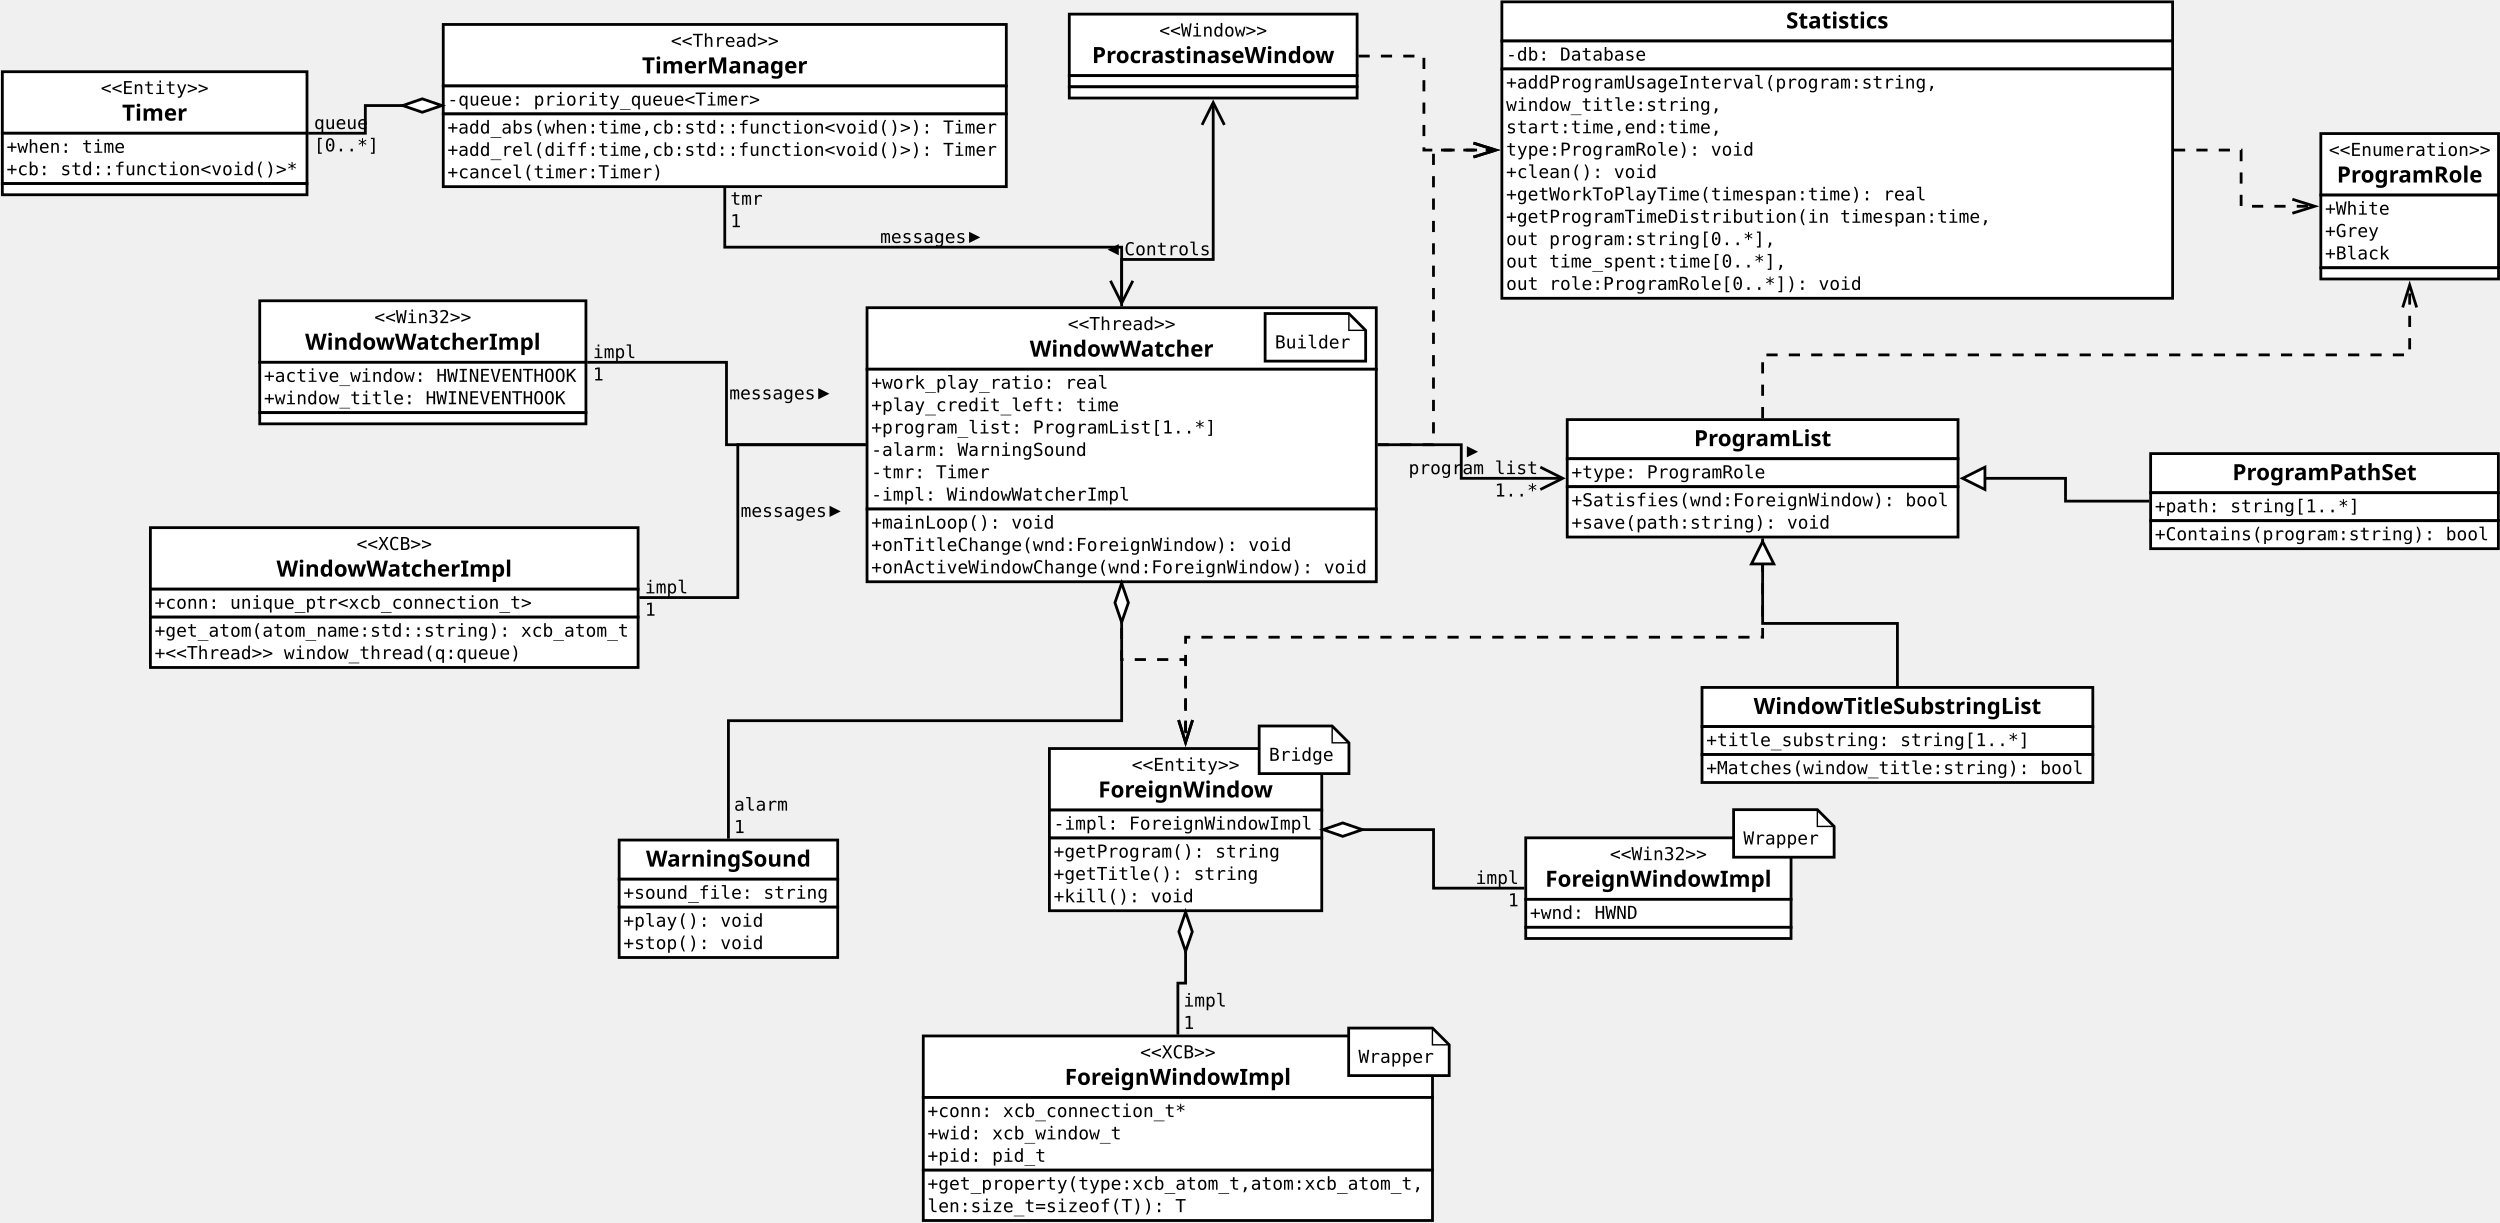
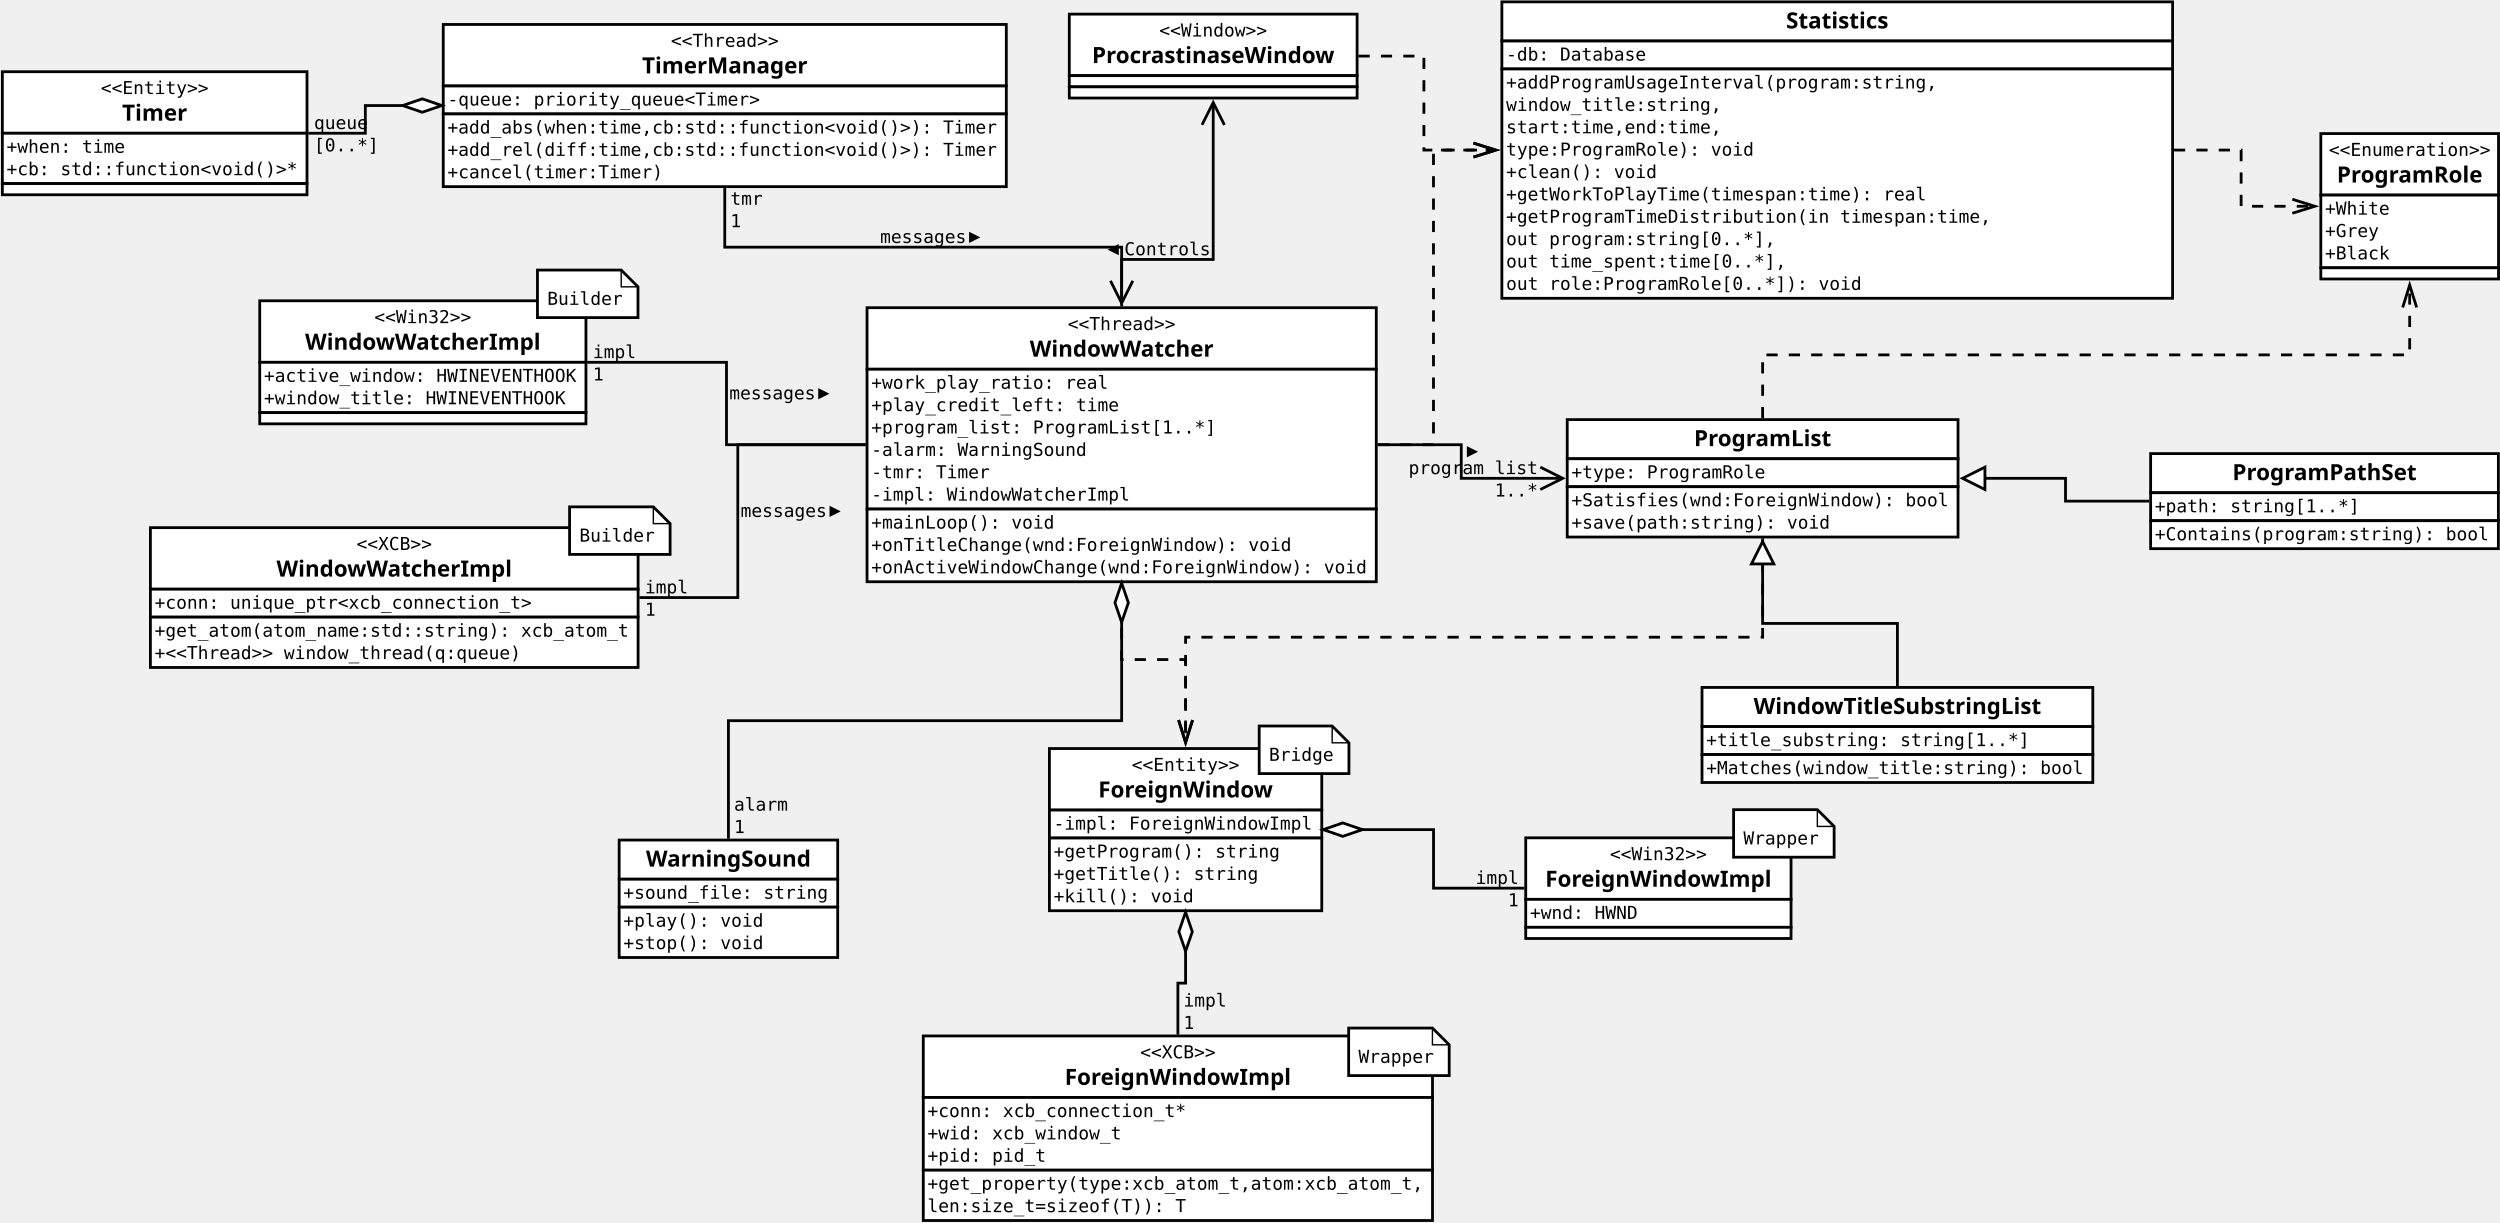
<svg xmlns="http://www.w3.org/2000/svg" width="90cm" height="44cm" viewBox="-557 -154 1788 874">
  <g>
    <rect style="fill: #ffffff" x="193.53" y="381.288" width="194.8" height="44" />
    <rect style="fill: none; fill-opacity:0; stroke-width: 2; stroke: #000000" x="193.53" y="381.288" width="194.8" height="44" />
    <text font-size="12.8" style="fill: #000000;text-anchor:middle;font-family:monospace;font-style:normal;font-weight:normal" x="290.93" y="397.288">&lt;&lt;Entity&gt;&gt;</text>
    <text font-size="16" style="fill: #000000;text-anchor:middle;font-family:sans-serif;font-style:normal;font-weight:700" x="290.93" y="416.288">ForeignWindow</text>
    <rect style="fill: #ffffff" x="193.53" y="425.288" width="194.8" height="20" />
    <rect style="fill: none; fill-opacity:0; stroke-width: 2; stroke: #000000" x="193.53" y="425.288" width="194.8" height="20" />
    <text font-size="12.8" style="fill: #000000;text-anchor:start;font-family:monospace;font-style:normal;font-weight:normal" x="196.53" y="439.288">-impl: ForeignWindowImpl</text>
    <rect style="fill: #ffffff" x="193.53" y="445.288" width="194.8" height="52" />
    <rect style="fill: none; fill-opacity:0; stroke-width: 2; stroke: #000000" x="193.53" y="445.288" width="194.8" height="52" />
    <text font-size="12.8" style="fill: #000000;text-anchor:start;font-family:monospace;font-style:normal;font-weight:normal" x="196.53" y="459.288">+getProgram(): string</text>
    <text font-size="12.8" style="fill: #000000;text-anchor:start;font-family:monospace;font-style:normal;font-weight:normal" x="196.53" y="475.288">+getTitle(): string</text>
    <text font-size="12.8" style="fill: #000000;text-anchor:start;font-family:monospace;font-style:normal;font-weight:normal" x="196.53" y="491.288">+kill(): void</text>
  </g>
  <g>
    <rect style="fill: #ffffff" x="63.107" y="66" width="364.2" height="44" />
    <rect style="fill: none; fill-opacity:0; stroke-width: 2; stroke: #000000" x="63.107" y="66" width="364.2" height="44" />
    <text font-size="12.8" style="fill: #000000;text-anchor:middle;font-family:monospace;font-style:normal;font-weight:normal" x="245.207" y="82">&lt;&lt;Thread&gt;&gt;</text>
    <text font-size="16" style="fill: #000000;text-anchor:middle;font-family:sans-serif;font-style:normal;font-weight:700" x="245.207" y="101">WindowWatcher</text>
    <rect style="fill: #ffffff" x="63.107" y="110" width="364.2" height="100" />
    <rect style="fill: none; fill-opacity:0; stroke-width: 2; stroke: #000000" x="63.107" y="110" width="364.2" height="100" />
    <text font-size="12.8" style="fill: #000000;text-anchor:start;font-family:monospace;font-style:normal;font-weight:normal" x="66.107" y="124">+work_play_ratio: real</text>
    <text font-size="12.8" style="fill: #000000;text-anchor:start;font-family:monospace;font-style:normal;font-weight:normal" x="66.107" y="140">+play_credit_left: time</text>
    <text font-size="12.8" style="fill: #000000;text-anchor:start;font-family:monospace;font-style:normal;font-weight:normal" x="66.107" y="156">+program_list: ProgramList[1..*]</text>
    <text font-size="12.8" style="fill: #000000;text-anchor:start;font-family:monospace;font-style:normal;font-weight:normal" x="66.107" y="172">-alarm: WarningSound</text>
    <text font-size="12.8" style="fill: #000000;text-anchor:start;font-family:monospace;font-style:normal;font-weight:normal" x="66.107" y="188">-tmr: Timer</text>
    <text font-size="12.8" style="fill: #000000;text-anchor:start;font-family:monospace;font-style:normal;font-weight:normal" x="66.107" y="204">-impl: WindowWatcherImpl</text>
    <rect style="fill: #ffffff" x="63.107" y="210" width="364.2" height="52" />
    <rect style="fill: none; fill-opacity:0; stroke-width: 2; stroke: #000000" x="63.107" y="210" width="364.2" height="52" />
    <text font-size="12.8" style="fill: #000000;text-anchor:start;font-family:monospace;font-style:normal;font-weight:normal" x="66.107" y="224">+mainLoop(): void</text>
    <text font-size="12.8" style="fill: #000000;text-anchor:start;font-family:monospace;font-style:normal;font-weight:normal" x="66.107" y="240">+onTitleChange(wnd:ForeignWindow): void</text>
    <text font-size="12.8" style="fill: #000000;text-anchor:start;font-family:monospace;font-style:normal;font-weight:normal" x="66.107" y="256">+onActiveWindowChange(wnd:ForeignWindow): void</text>
  </g>
  <g>
    <polyline style="fill: none; fill-opacity:0; stroke-width: 2; stroke-dasharray: 8; stroke: #000000" points="245.207,263.006 245.207,317.643 290.93,317.643 290.93,373.576 " />
    <polyline style="fill: none; fill-opacity:0; stroke-width: 2; stroke: #000000" points="285.93,360.928 290.93,376.928 295.93,360.928 " />
  </g>
  <g>
    <rect style="fill: #ffffff" x="563.88" y="146.029" width="279.5" height="28" />
    <rect style="fill: none; fill-opacity:0; stroke-width: 2; stroke: #000000" x="563.88" y="146.029" width="279.5" height="28" />
    <text font-size="16" style="fill: #000000;text-anchor:middle;font-family:sans-serif;font-style:normal;font-weight:700" x="703.63" y="165.029">ProgramList</text>
    <rect style="fill: #ffffff" x="563.88" y="174.029" width="279.5" height="20" />
    <rect style="fill: none; fill-opacity:0; stroke-width: 2; stroke: #000000" x="563.88" y="174.029" width="279.5" height="20" />
    <text font-size="12.8" style="fill: #000000;text-anchor:start;font-family:monospace;font-style:normal;font-weight:normal" x="566.88" y="188.029">+type: ProgramRole</text>
    <rect style="fill: #ffffff" x="563.88" y="194.029" width="279.5" height="36" />
    <rect style="fill: none; fill-opacity:0; stroke-width: 2; stroke: #000000" x="563.88" y="194.029" width="279.5" height="36" />
    <text font-size="12.8" style="fill: #000000;text-anchor:start;font-family:monospace;font-style:normal;font-weight:normal" x="566.88" y="208.029">+Satisfies(wnd:ForeignWindow): bool</text>
    <text font-size="12.8" style="fill: #000000;text-anchor:start;font-family:monospace;font-style:normal;font-weight:normal" x="566.88" y="224.029">+save(path:string): void</text>
  </g>
  <g>
    <polyline style="fill: none; fill-opacity:0; stroke-width: 2; stroke-dasharray: 8; stroke: #000000" points="703.63,231.035 703.63,301.658 290.93,301.658 290.93,373.576 " />
    <polyline style="fill: none; fill-opacity:0; stroke-width: 2; stroke: #000000" points="285.93,360.928 290.93,376.928 295.93,360.928 " />
  </g>
  <g>
    <rect style="fill: #ffffff" x="1102.85" y="-58.541" width="127.1" height="44" />
    <rect style="fill: none; fill-opacity:0; stroke-width: 2; stroke: #000000" x="1102.85" y="-58.541" width="127.1" height="44" />
    <text font-size="12.8" style="fill: #000000;text-anchor:middle;font-family:monospace;font-style:normal;font-weight:normal" x="1166.4" y="-42.541">&lt;&lt;Enumeration&gt;&gt;</text>
    <text font-size="16" style="fill: #000000;text-anchor:middle;font-family:sans-serif;font-style:normal;font-weight:700" x="1166.4" y="-23.541">ProgramRole</text>
    <rect style="fill: #ffffff" x="1102.85" y="-14.541" width="127.1" height="52" />
    <rect style="fill: none; fill-opacity:0; stroke-width: 2; stroke: #000000" x="1102.85" y="-14.541" width="127.1" height="52" />
    <text font-size="12.8" style="fill: #000000;text-anchor:start;font-family:monospace;font-style:normal;font-weight:normal" x="1105.85" y="-0.541">+White</text>
    <text font-size="12.8" style="fill: #000000;text-anchor:start;font-family:monospace;font-style:normal;font-weight:normal" x="1105.85" y="15.459">+Grey</text>
    <text font-size="12.8" style="fill: #000000;text-anchor:start;font-family:monospace;font-style:normal;font-weight:normal" x="1105.85" y="31.459">+Black</text>
    <rect style="fill: #ffffff" x="1102.85" y="37.459" width="127.1" height="8" />
    <rect style="fill: none; fill-opacity:0; stroke-width: 2; stroke: #000000" x="1102.85" y="37.459" width="127.1" height="8" />
  </g>
  <g>
    <polyline style="fill: none; fill-opacity:0; stroke-width: 2; stroke-dasharray: 8; stroke: #000000" points="703.63,145.024 703.63,99.745 1166.4,99.745 1166.4,53.17 " />
    <polyline style="fill: none; fill-opacity:0; stroke-width: 2; stroke: #000000" points="1171.4,65.818 1166.4,49.818 1161.4,65.818 " />
  </g>
  <g>
    <rect style="fill: #ffffff" x="517.144" y="-152.738" width="479.7" height="28" />
    <rect style="fill: none; fill-opacity:0; stroke-width: 2; stroke: #000000" x="517.144" y="-152.738" width="479.7" height="28" />
    <text font-size="16" style="fill: #000000;text-anchor:middle;font-family:sans-serif;font-style:normal;font-weight:700" x="756.994" y="-133.738">Statistics</text>
    <rect style="fill: #ffffff" x="517.144" y="-124.738" width="479.7" height="20" />
    <rect style="fill: none; fill-opacity:0; stroke-width: 2; stroke: #000000" x="517.144" y="-124.738" width="479.7" height="20" />
    <text font-size="12.8" style="fill: #000000;text-anchor:start;font-family:monospace;font-style:normal;font-weight:normal" x="520.144" y="-110.738">-db: Database</text>
    <rect style="fill: #ffffff" x="517.144" y="-104.738" width="479.7" height="164" />
    <rect style="fill: none; fill-opacity:0; stroke-width: 2; stroke: #000000" x="517.144" y="-104.738" width="479.7" height="164" />
    <text font-size="12.8" style="fill: #000000;text-anchor:start;font-family:monospace;font-style:normal;font-weight:normal" x="520.144" y="-90.738">+addProgramUsageInterval(program:string,</text>
    <text font-size="12.8" style="fill: #000000;text-anchor:start;font-family:monospace;font-style:normal;font-weight:normal" x="520.144" y="-74.738">                         window_title:string,</text>
    <text font-size="12.8" style="fill: #000000;text-anchor:start;font-family:monospace;font-style:normal;font-weight:normal" x="520.144" y="-58.738">                         start:time,end:time,</text>
    <text font-size="12.8" style="fill: #000000;text-anchor:start;font-family:monospace;font-style:normal;font-weight:normal" x="520.144" y="-42.738">                         type:ProgramRole): void</text>
    <text font-size="12.8" style="fill: #000000;text-anchor:start;font-family:monospace;font-style:normal;font-weight:normal" x="520.144" y="-26.738">+clean(): void</text>
    <text font-size="12.8" style="fill: #000000;text-anchor:start;font-family:monospace;font-style:normal;font-weight:normal" x="520.144" y="-10.738">+getWorkToPlayTime(timespan:time): real</text>
    <text font-size="12.8" style="fill: #000000;text-anchor:start;font-family:monospace;font-style:normal;font-weight:normal" x="520.144" y="5.262">+getProgramTimeDistribution(in timespan:time,</text>
    <text font-size="12.8" style="fill: #000000;text-anchor:start;font-family:monospace;font-style:normal;font-weight:normal" x="520.144" y="21.262">                            out program:string[0..*],</text>
    <text font-size="12.8" style="fill: #000000;text-anchor:start;font-family:monospace;font-style:normal;font-weight:normal" x="520.144" y="37.262">                            out time_spent:time[0..*],</text>
    <text font-size="12.8" style="fill: #000000;text-anchor:start;font-family:monospace;font-style:normal;font-weight:normal" x="520.144" y="53.262">                            out role:ProgramRole[0..*]): void</text>
  </g>
  <g>
    <polyline style="fill: none; fill-opacity:0; stroke-width: 2; stroke-dasharray: 8; stroke: #000000" points="428.313,164 468.225,164 468.225,-46.738 509.431,-46.738 " />
    <polyline style="fill: none; fill-opacity:0; stroke-width: 2; stroke: #000000" points="496.784,-41.738 512.784,-46.738 496.784,-51.738 " />
  </g>
  <g>
    <rect style="fill: #ffffff" x="981.132" y="170.346" width="248.7" height="28" />
    <rect style="fill: none; fill-opacity:0; stroke-width: 2; stroke: #000000" x="981.132" y="170.346" width="248.7" height="28" />
    <text font-size="16" style="fill: #000000;text-anchor:middle;font-family:sans-serif;font-style:normal;font-weight:700" x="1105.48" y="189.346">ProgramPathSet</text>
    <rect style="fill: #ffffff" x="981.132" y="198.346" width="248.7" height="20" />
    <rect style="fill: none; fill-opacity:0; stroke-width: 2; stroke: #000000" x="981.132" y="198.346" width="248.7" height="20" />
    <text font-size="12.8" style="fill: #000000;text-anchor:start;font-family:monospace;font-style:normal;font-weight:normal" x="984.132" y="212.346">+path: string[1..*]</text>
    <rect style="fill: #ffffff" x="981.132" y="218.346" width="248.7" height="20" />
    <rect style="fill: none; fill-opacity:0; stroke-width: 2; stroke: #000000" x="981.132" y="218.346" width="248.7" height="20" />
    <text font-size="12.8" style="fill: #000000;text-anchor:start;font-family:monospace;font-style:normal;font-weight:normal" x="984.132" y="232.346">+Contains(program:string): bool</text>
  </g>
  <g>
    <rect style="fill: #ffffff" x="660.282" y="337.582" width="279.5" height="28" />
    <rect style="fill: none; fill-opacity:0; stroke-width: 2; stroke: #000000" x="660.282" y="337.582" width="279.5" height="28" />
    <text font-size="16" style="fill: #000000;text-anchor:middle;font-family:sans-serif;font-style:normal;font-weight:700" x="800.032" y="356.582">WindowTitleSubstringList</text>
    <rect style="fill: #ffffff" x="660.282" y="365.582" width="279.5" height="20" />
    <rect style="fill: none; fill-opacity:0; stroke-width: 2; stroke: #000000" x="660.282" y="365.582" width="279.5" height="20" />
    <text font-size="12.8" style="fill: #000000;text-anchor:start;font-family:monospace;font-style:normal;font-weight:normal" x="663.282" y="379.582">+title_substring: string[1..*]</text>
    <rect style="fill: #ffffff" x="660.282" y="385.582" width="279.5" height="20" />
    <rect style="fill: none; fill-opacity:0; stroke-width: 2; stroke: #000000" x="660.282" y="385.582" width="279.5" height="20" />
    <text font-size="12.8" style="fill: #000000;text-anchor:start;font-family:monospace;font-style:normal;font-weight:normal" x="663.282" y="399.582">+Matches(window_title:string): bool</text>
  </g>
  <g>
    <polyline style="fill: none; fill-opacity:0; stroke-width: 2; stroke: #000000" points="862.625,188.029 920.256,188.029 920.256,204.346 980.124,204.346 " />
    <polygon style="fill: #ffffff" points="862.625,180.029 846.625,188.029 862.625,196.029 " />
    <polygon style="fill: none; fill-opacity:0; stroke-width: 2; stroke: #000000" points="862.625,180.029 846.625,188.029 862.625,196.029 " />
  </g>
  <g>
    <polyline style="fill: none; fill-opacity:0; stroke-width: 2; stroke: #000000" points="703.63,249.271 703.63,291.804 800.032,291.804 800.032,336.573 " />
    <polygon style="fill: #ffffff" points="711.63,249.271 703.63,233.271 695.63,249.271 " />
    <polygon style="fill: none; fill-opacity:0; stroke-width: 2; stroke: #000000" points="711.63,249.271 703.63,233.271 695.63,249.271 " />
  </g>
  <g>
    <polyline style="fill: none; fill-opacity:0; stroke-width: 2; stroke: #000000" points="428.313,164 488.092,164 488.092,188.029 558.399,188.029 " />
    <polyline style="fill: none; fill-opacity:0; stroke-width: 2; stroke: #000000" points="544.635,196.029 560.635,188.029 544.635,180.029 " />
    <text font-size="12.8" style="fill: #000000;text-anchor:start;font-family:monospace;font-style:normal;font-weight:normal" x="490.092" y="173.015" />
    <polygon style="fill: #000000" points="492.092,173.015 492.092,165.015 500.092,169.015 " />
    <text font-size="12.8" style="fill: #000000;text-anchor:start;font-family:monospace;font-style:normal;font-weight:normal" x="432.313" y="161" />
    <text font-size="12.8" style="fill: #000000;text-anchor:end;font-family:monospace;font-style:normal;font-weight:normal" x="542.871" y="185.029"> program_list</text>
    <text font-size="12.8" style="fill: #000000;text-anchor:end;font-family:monospace;font-style:normal;font-weight:normal" x="542.871" y="201.029">1..*</text>
  </g>
  <g>
    <rect style="fill: #ffffff" x="207.756" y="-143.96" width="205.85" height="44" />
    <rect style="fill: none; fill-opacity:0; stroke-width: 2; stroke: #000000" x="207.756" y="-143.96" width="205.85" height="44" />
    <text font-size="12.8" style="fill: #000000;text-anchor:middle;font-family:monospace;font-style:normal;font-weight:normal" x="310.681" y="-127.96">&lt;&lt;Window&gt;&gt;</text>
    <text font-size="16" style="fill: #000000;text-anchor:middle;font-family:sans-serif;font-style:normal;font-weight:700" x="310.681" y="-108.96">ProcrastinaseWindow</text>
    <rect style="fill: #ffffff" x="207.756" y="-99.96" width="205.85" height="8" />
    <rect style="fill: none; fill-opacity:0; stroke-width: 2; stroke: #000000" x="207.756" y="-99.96" width="205.85" height="8" />
    <rect style="fill: #ffffff" x="207.756" y="-91.96" width="205.85" height="8" />
    <rect style="fill: none; fill-opacity:0; stroke-width: 2; stroke: #000000" x="207.756" y="-91.96" width="205.85" height="8" />
  </g>
  <g>
    <polyline style="fill: none; fill-opacity:0; stroke-width: 2; stroke-dasharray: 8; stroke: #000000" points="414.612,-113.96 461.374,-113.96 461.374,-46.738 509.431,-46.738 " />
    <polyline style="fill: none; fill-opacity:0; stroke-width: 2; stroke: #000000" points="496.784,-41.738 512.784,-46.738 496.784,-51.738 " />
  </g>
  <g>
    <polyline style="fill: none; fill-opacity:0; stroke-width: 2; stroke: #000000" points="310.681,-78.503 310.681,31.499 245.208,31.499 245.208,60.524 " />
    <polyline style="fill: none; fill-opacity:0; stroke-width: 2; stroke: #000000" points="318.681,-64.739 310.681,-80.739 302.681,-64.739 " />
    <polyline style="fill: none; fill-opacity:0; stroke-width: 2; stroke: #000000" points="237.208,46.76 245.208,62.76 253.208,46.76 " />
    <text font-size="12.8" style="fill: #000000;text-anchor:middle;font-family:monospace;font-style:normal;font-weight:normal" x="277.945" y="28.499">Controls</text>
    <polygon style="fill: #000000" points="243.145,28.499 243.145,20.499 235.145,24.499 " />
    <text font-size="12.8" style="fill: #000000;text-anchor:start;font-family:monospace;font-style:normal;font-weight:normal" x="321.681" y="-70.975" />
    <text font-size="12.8" style="fill: #000000;text-anchor:start;font-family:monospace;font-style:normal;font-weight:normal" x="256.208" y="60.996" />
  </g>
  <g>
    <polyline style="fill: none; fill-opacity:0; stroke-width: 2; stroke-dasharray: 8; stroke: #000000" points="997.851,-46.738 1045.85,-46.738 1045.85,-6.541 1095.14,-6.541 " />
    <polyline style="fill: none; fill-opacity:0; stroke-width: 2; stroke: #000000" points="1082.49,-1.541 1098.49,-6.541 1082.49,-11.541 " />
  </g>
  <g>
    <rect style="fill: #ffffff" x="-114.177" y="446.734" width="156.3" height="28" />
    <rect style="fill: none; fill-opacity:0; stroke-width: 2; stroke: #000000" x="-114.177" y="446.734" width="156.3" height="28" />
    <text font-size="16" style="fill: #000000;text-anchor:middle;font-family:sans-serif;font-style:normal;font-weight:700" x="-36.027" y="465.734">WarningSound</text>
    <rect style="fill: #ffffff" x="-114.177" y="474.734" width="156.3" height="20" />
    <rect style="fill: none; fill-opacity:0; stroke-width: 2; stroke: #000000" x="-114.177" y="474.734" width="156.3" height="20" />
    <text font-size="12.8" style="fill: #000000;text-anchor:start;font-family:monospace;font-style:normal;font-weight:normal" x="-111.177" y="488.734">+sound_file: string</text>
    <rect style="fill: #ffffff" x="-114.177" y="494.734" width="156.3" height="36" />
    <rect style="fill: none; fill-opacity:0; stroke-width: 2; stroke: #000000" x="-114.177" y="494.734" width="156.3" height="36" />
    <text font-size="12.8" style="fill: #000000;text-anchor:start;font-family:monospace;font-style:normal;font-weight:normal" x="-111.177" y="508.734">+play(): void</text>
    <text font-size="12.8" style="fill: #000000;text-anchor:start;font-family:monospace;font-style:normal;font-weight:normal" x="-111.177" y="524.734">+stop(): void</text>
  </g>
  <g>
    <polyline style="fill: none; fill-opacity:0; stroke-width: 2; stroke: #000000" points="245.207,288.178 245.207,361.367 -36.027,361.367 -36.027,445.729 " />
    <polygon style="fill: #ffffff" points="245.207,263.006 250.007,277.006 245.207,291.006 240.407,277.006 " />
    <polygon style="fill: none; fill-opacity:0; stroke-width: 2; stroke: #000000" points="245.207,263.006 250.007,277.006 245.207,291.006 240.407,277.006 " />
    <text font-size="12.8" style="fill: #000000;text-anchor:middle;font-family:monospace;font-style:normal;font-weight:normal" x="104.59" y="358.367" />
    <text font-size="12.8" style="fill: #000000;text-anchor:start;font-family:monospace;font-style:normal;font-weight:normal" x="256.207" y="275.006" />
    <text font-size="12.8" style="fill: #000000;text-anchor:start;font-family:monospace;font-style:normal;font-weight:normal" x="-32.027" y="425.729"> alarm</text>
    <text font-size="12.8" style="fill: #000000;text-anchor:start;font-family:monospace;font-style:normal;font-weight:normal" x="-32.027" y="441.729">1</text>
  </g>
  <g>
    <rect style="fill: #ffffff" x="-239.992" y="-136.578" width="402.7" height="44" />
    <rect style="fill: none; fill-opacity:0; stroke-width: 2; stroke: #000000" x="-239.992" y="-136.578" width="402.7" height="44" />
    <text font-size="12.8" style="fill: #000000;text-anchor:middle;font-family:monospace;font-style:normal;font-weight:normal" x="-38.642" y="-120.578">&lt;&lt;Thread&gt;&gt;</text>
    <text font-size="16" style="fill: #000000;text-anchor:middle;font-family:sans-serif;font-style:normal;font-weight:700" x="-38.642" y="-101.578">TimerManager</text>
    <rect style="fill: #ffffff" x="-239.992" y="-92.578" width="402.7" height="20" />
    <rect style="fill: none; fill-opacity:0; stroke-width: 2; stroke: #000000" x="-239.992" y="-92.578" width="402.7" height="20" />
    <text font-size="12.8" style="fill: #000000;text-anchor:start;font-family:monospace;font-style:normal;font-weight:normal" x="-236.992" y="-78.578">-queue: priority_queue&lt;Timer&gt;</text>
    <rect style="fill: #ffffff" x="-239.992" y="-72.578" width="402.7" height="52" />
    <rect style="fill: none; fill-opacity:0; stroke-width: 2; stroke: #000000" x="-239.992" y="-72.578" width="402.7" height="52" />
    <text font-size="12.8" style="fill: #000000;text-anchor:start;font-family:monospace;font-style:normal;font-weight:normal" x="-236.992" y="-58.578">+add_abs(when:time,cb:std::function&lt;void()&gt;): Timer</text>
    <text font-size="12.8" style="fill: #000000;text-anchor:start;font-family:monospace;font-style:normal;font-weight:normal" x="-236.992" y="-42.578">+add_rel(diff:time,cb:std::function&lt;void()&gt;): Timer</text>
    <text font-size="12.8" style="fill: #000000;text-anchor:start;font-family:monospace;font-style:normal;font-weight:normal" x="-236.992" y="-26.578">+cancel(timer:Timer)</text>
  </g>
  <g>
    <rect style="fill: #ffffff" x="-449.438" y="223.31" width="348.8" height="44" />
    <rect style="fill: none; fill-opacity:0; stroke-width: 2; stroke: #000000" x="-449.438" y="223.31" width="348.8" height="44" />
    <text font-size="12.8" style="fill: #000000;text-anchor:middle;font-family:monospace;font-style:normal;font-weight:normal" x="-275.038" y="239.31">&lt;&lt;XCB&gt;&gt;</text>
    <text font-size="16" style="fill: #000000;text-anchor:middle;font-family:sans-serif;font-style:normal;font-weight:700" x="-275.038" y="258.31">WindowWatcherImpl</text>
    <rect style="fill: #ffffff" x="-449.438" y="267.31" width="348.8" height="20" />
    <rect style="fill: none; fill-opacity:0; stroke-width: 2; stroke: #000000" x="-449.438" y="267.31" width="348.8" height="20" />
    <text font-size="12.8" style="fill: #000000;text-anchor:start;font-family:monospace;font-style:normal;font-weight:normal" x="-446.438" y="281.31">+conn: unique_ptr&lt;xcb_connection_t&gt;</text>
    <rect style="fill: #ffffff" x="-449.438" y="287.31" width="348.8" height="36" />
    <rect style="fill: none; fill-opacity:0; stroke-width: 2; stroke: #000000" x="-449.438" y="287.31" width="348.8" height="36" />
    <text font-size="12.8" style="fill: #000000;text-anchor:start;font-family:monospace;font-style:normal;font-weight:normal" x="-446.438" y="301.31">+get_atom(atom_name:std::string): xcb_atom_t</text>
    <text font-size="12.8" style="fill: #000000;text-anchor:start;font-family:monospace;font-style:normal;font-weight:normal" x="-446.438" y="317.31">+&lt;&lt;Thread&gt;&gt; window_thread(q:queue)</text>
  </g>
  <g>
    <polyline style="fill: none; fill-opacity:0; stroke-width: 2; stroke: #000000" points="245.207,64.994 245.207,22.712 -38.642,22.712 -38.642,-19.571 " />
    <text font-size="12.8" style="fill: #000000;text-anchor:middle;font-family:monospace;font-style:normal;font-weight:normal" x="103.283" y="19.712">messages</text>
    <polygon style="fill: #000000" points="136.083,19.712 136.083,11.711 144.083,15.711 " />
    <text font-size="12.8" style="fill: #000000;text-anchor:start;font-family:monospace;font-style:normal;font-weight:normal" x="249.207" y="60.994" />
    <text font-size="12.8" style="fill: #000000;text-anchor:start;font-family:monospace;font-style:normal;font-weight:normal" x="-34.642" y="-7.571"> tmr</text>
    <text font-size="12.8" style="fill: #000000;text-anchor:start;font-family:monospace;font-style:normal;font-weight:normal" x="-34.642" y="8.429">1</text>
  </g>
  <g>
    <polyline style="fill: none; fill-opacity:0; stroke-width: 2; stroke: #000000" points="62.231,164 -29.324,164 -29.324,273.31 -99.751,273.31 " />
    <text font-size="12.8" style="fill: #000000;text-anchor:start;font-family:monospace;font-style:normal;font-weight:normal" x="-27.324" y="215.655">messages</text>
    <polygon style="fill: #000000" points="36.276,215.655 36.276,207.655 44.276,211.655 " />
    <text font-size="12.8" style="fill: #000000;text-anchor:end;font-family:monospace;font-style:normal;font-weight:normal" x="58.231" y="161" />
    <text font-size="12.8" style="fill: #000000;text-anchor:start;font-family:monospace;font-style:normal;font-weight:normal" x="-95.751" y="270.31"> impl</text>
    <text font-size="12.8" style="fill: #000000;text-anchor:start;font-family:monospace;font-style:normal;font-weight:normal" x="-95.751" y="286.31">1</text>
  </g>
  <g>
    <rect style="fill: #ffffff" x="-371.238" y="61.057" width="233.3" height="44" />
    <rect style="fill: none; fill-opacity:0; stroke-width: 2; stroke: #000000" x="-371.238" y="61.057" width="233.3" height="44" />
    <text font-size="12.8" style="fill: #000000;text-anchor:middle;font-family:monospace;font-style:normal;font-weight:normal" x="-254.588" y="77.057">&lt;&lt;Win32&gt;&gt;</text>
    <text font-size="16" style="fill: #000000;text-anchor:middle;font-family:sans-serif;font-style:normal;font-weight:700" x="-254.588" y="96.057">WindowWatcherImpl</text>
    <rect style="fill: #ffffff" x="-371.238" y="105.057" width="233.3" height="36" />
    <rect style="fill: none; fill-opacity:0; stroke-width: 2; stroke: #000000" x="-371.238" y="105.057" width="233.3" height="36" />
    <text font-size="12.8" style="fill: #000000;text-anchor:start;font-family:monospace;font-style:normal;font-weight:normal" x="-368.238" y="119.057">+active_window: HWINEVENTHOOK</text>
    <text font-size="12.8" style="fill: #000000;text-anchor:start;font-family:monospace;font-style:normal;font-weight:normal" x="-368.238" y="135.057">+window_title: HWINEVENTHOOK</text>
    <rect style="fill: #ffffff" x="-371.238" y="141.057" width="233.3" height="8" />
    <rect style="fill: none; fill-opacity:0; stroke-width: 2; stroke: #000000" x="-371.238" y="141.057" width="233.3" height="8" />
  </g>
  <g>
    <polyline style="fill: none; fill-opacity:0; stroke-width: 2; stroke: #000000" points="62.102,164 -37.415,164 -37.415,105.057 -136.931,105.057 " />
    <text font-size="12.8" style="fill: #000000;text-anchor:start;font-family:monospace;font-style:normal;font-weight:normal" x="-35.415" y="131.529">messages</text>
    <polygon style="fill: #000000" points="28.185,131.529 28.185,123.529 36.185,127.529 " />
    <text font-size="12.8" style="fill: #000000;text-anchor:end;font-family:monospace;font-style:normal;font-weight:normal" x="58.102" y="161" />
    <text font-size="12.8" style="fill: #000000;text-anchor:start;font-family:monospace;font-style:normal;font-weight:normal" x="-132.931" y="102.057"> impl</text>
    <text font-size="12.8" style="fill: #000000;text-anchor:start;font-family:monospace;font-style:normal;font-weight:normal" x="-132.931" y="118.057">1</text>
  </g>
  <g>
    <rect style="fill: #ffffff" x="103.323" y="586.844" width="364.2" height="44" />
    <rect style="fill: none; fill-opacity:0; stroke-width: 2; stroke: #000000" x="103.323" y="586.844" width="364.2" height="44" />
    <text font-size="12.8" style="fill: #000000;text-anchor:middle;font-family:monospace;font-style:normal;font-weight:normal" x="285.423" y="602.844">&lt;&lt;XCB&gt;&gt;</text>
    <text font-size="16" style="fill: #000000;text-anchor:middle;font-family:sans-serif;font-style:normal;font-weight:700" x="285.423" y="621.844">ForeignWindowImpl</text>
    <rect style="fill: #ffffff" x="103.323" y="630.844" width="364.2" height="52" />
    <rect style="fill: none; fill-opacity:0; stroke-width: 2; stroke: #000000" x="103.323" y="630.844" width="364.2" height="52" />
    <text font-size="12.8" style="fill: #000000;text-anchor:start;font-family:monospace;font-style:normal;font-weight:normal" x="106.323" y="644.844">+conn: xcb_connection_t*</text>
    <text font-size="12.8" style="fill: #000000;text-anchor:start;font-family:monospace;font-style:normal;font-weight:normal" x="106.323" y="660.844">+wid: xcb_window_t</text>
    <text font-size="12.8" style="fill: #000000;text-anchor:start;font-family:monospace;font-style:normal;font-weight:normal" x="106.323" y="676.844">+pid: pid_t</text>
    <rect style="fill: #ffffff" x="103.323" y="682.844" width="364.2" height="36" />
    <rect style="fill: none; fill-opacity:0; stroke-width: 2; stroke: #000000" x="103.323" y="682.844" width="364.2" height="36" />
    <text font-size="12.8" style="fill: #000000;text-anchor:start;font-family:monospace;font-style:normal;font-weight:normal" x="106.323" y="696.844">+get_property(type:xcb_atom_t,atom:xcb_atom_t,</text>
    <text font-size="12.8" style="fill: #000000;text-anchor:start;font-family:monospace;font-style:normal;font-weight:normal" x="106.323" y="712.844">              len:size_t=sizeof(T)): T</text>
  </g>
  <g>
    <rect style="fill: #ffffff" x="534.204" y="445.144" width="189.75" height="44" />
    <rect style="fill: none; fill-opacity:0; stroke-width: 2; stroke: #000000" x="534.204" y="445.144" width="189.75" height="44" />
    <text font-size="12.8" style="fill: #000000;text-anchor:middle;font-family:monospace;font-style:normal;font-weight:normal" x="629.079" y="461.144">&lt;&lt;Win32&gt;&gt;</text>
    <text font-size="16" style="fill: #000000;text-anchor:middle;font-family:sans-serif;font-style:normal;font-weight:700" x="629.079" y="480.144">ForeignWindowImpl</text>
    <rect style="fill: #ffffff" x="534.204" y="489.144" width="189.75" height="20" />
    <rect style="fill: none; fill-opacity:0; stroke-width: 2; stroke: #000000" x="534.204" y="489.144" width="189.75" height="20" />
    <text font-size="12.8" style="fill: #000000;text-anchor:start;font-family:monospace;font-style:normal;font-weight:normal" x="537.204" y="503.144">+wnd: HWND</text>
    <rect style="fill: #ffffff" x="534.204" y="509.144" width="189.75" height="8" />
    <rect style="fill: none; fill-opacity:0; stroke-width: 2; stroke: #000000" x="534.204" y="509.144" width="189.75" height="8" />
  </g>
  <g>
    <polyline style="fill: none; fill-opacity:0; stroke-width: 2; stroke: #000000" points="290.93,523.467 290.93,549.066 285.423,549.066 285.423,585.836 " />
    <polygon style="fill: #ffffff" points="290.93,498.295 295.73,512.295 290.93,526.295 286.13,512.295 " />
    <polygon style="fill: none; fill-opacity:0; stroke-width: 2; stroke: #000000" points="290.93,498.295 295.73,512.295 290.93,526.295 286.13,512.295 " />
    <text font-size="12.8" style="fill: #000000;text-anchor:middle;font-family:monospace;font-style:normal;font-weight:normal" x="288.177" y="546.066" />
    <text font-size="12.8" style="fill: #000000;text-anchor:start;font-family:monospace;font-style:normal;font-weight:normal" x="301.93" y="510.295" />
    <text font-size="12.8" style="fill: #000000;text-anchor:start;font-family:monospace;font-style:normal;font-weight:normal" x="289.423" y="565.836"> impl</text>
    <text font-size="12.8" style="fill: #000000;text-anchor:start;font-family:monospace;font-style:normal;font-weight:normal" x="289.423" y="581.836">1</text>
  </g>
  <g>
    <polyline style="fill: none; fill-opacity:0; stroke-width: 2; stroke: #000000" points="414.508,439.288 468.267,439.288 468.267,481.144 533.198,481.144 " />
    <polygon style="fill: #ffffff" points="389.336,439.288 403.336,434.488 417.336,439.288 403.336,444.088 " />
    <polygon style="fill: none; fill-opacity:0; stroke-width: 2; stroke: #000000" points="389.336,439.288 403.336,434.488 417.336,439.288 403.336,444.088 " />
    <text font-size="12.8" style="fill: #000000;text-anchor:start;font-family:monospace;font-style:normal;font-weight:normal" x="470.267" y="457.216" />
    <text font-size="12.8" style="fill: #000000;text-anchor:start;font-family:monospace;font-style:normal;font-weight:normal" x="421.336" y="436.288" />
    <text font-size="12.8" style="fill: #000000;text-anchor:end;font-family:monospace;font-style:normal;font-weight:normal" x="529.198" y="478.144"> impl</text>
    <text font-size="12.8" style="fill: #000000;text-anchor:end;font-family:monospace;font-style:normal;font-weight:normal" x="529.198" y="494.144">1</text>
  </g>
  <g>
    <polyline style="fill: none; fill-opacity:0; stroke-width: 2; stroke: #000000" points="-266.17,-78.578 -295.711,-78.578 -295.711,-58.773 -336.423,-58.773 " />
    <polygon style="fill: #ffffff" points="-240.998,-78.578 -254.998,-73.778 -268.998,-78.578 -254.998,-83.378 " />
    <polygon style="fill: none; fill-opacity:0; stroke-width: 2; stroke: #000000" points="-240.998,-78.578 -254.998,-73.778 -268.998,-78.578 -254.998,-83.378 " />
    <text font-size="12.8" style="fill: #000000;text-anchor:start;font-family:monospace;font-style:normal;font-weight:normal" x="-293.711" y="-71.675" />
    <text font-size="12.8" style="fill: #000000;text-anchor:end;font-family:monospace;font-style:normal;font-weight:normal" x="-272.998" y="-81.578" />
    <text font-size="12.8" style="fill: #000000;text-anchor:start;font-family:monospace;font-style:normal;font-weight:normal" x="-332.423" y="-61.773"> queue</text>
    <text font-size="12.8" style="fill: #000000;text-anchor:start;font-family:monospace;font-style:normal;font-weight:normal" x="-332.423" y="-45.773">[0..*]</text>
  </g>
  <g>
    <rect style="fill: #ffffff" x="-555.33" y="-102.773" width="217.9" height="44" />
    <rect style="fill: none; fill-opacity:0; stroke-width: 2; stroke: #000000" x="-555.33" y="-102.773" width="217.9" height="44" />
    <text font-size="12.8" style="fill: #000000;text-anchor:middle;font-family:monospace;font-style:normal;font-weight:normal" x="-446.38" y="-86.773">&lt;&lt;Entity&gt;&gt;</text>
    <text font-size="16" style="fill: #000000;text-anchor:middle;font-family:sans-serif;font-style:normal;font-weight:700" x="-446.38" y="-67.773">Timer</text>
    <rect style="fill: #ffffff" x="-555.33" y="-58.773" width="217.9" height="36" />
    <rect style="fill: none; fill-opacity:0; stroke-width: 2; stroke: #000000" x="-555.33" y="-58.773" width="217.9" height="36" />
    <text font-size="12.8" style="fill: #000000;text-anchor:start;font-family:monospace;font-style:normal;font-weight:normal" x="-552.33" y="-44.773">+when: time</text>
    <text font-size="12.8" style="fill: #000000;text-anchor:start;font-family:monospace;font-style:normal;font-weight:normal" x="-552.33" y="-28.773">+cb: std::function&lt;void()&gt;*</text>
    <rect style="fill: #ffffff" x="-555.33" y="-22.773" width="217.9" height="8" />
    <rect style="fill: none; fill-opacity:0; stroke-width: 2; stroke: #000000" x="-555.33" y="-22.773" width="217.9" height="8" />
  </g>
  <g>
-     <polygon style="fill: #ffffff" points="347.816,70.192 407.716,70.192 419.716,82.192 419.716,104.192 347.816,104.192 " />
-     <polygon style="fill: none; fill-opacity:0; stroke-width: 2; stroke: #000000" points="347.816,70.192 407.716,70.192 419.716,82.192 419.716,104.192 347.816,104.192 " />
-     <polyline style="fill: none; fill-opacity:0; stroke-width: 1; stroke: #000000" points="407.716,70.192 407.716,82.192 419.716,82.192 " />
-     <text font-size="12.8" style="fill: #000000;text-anchor:start;font-family:monospace;font-style:normal;font-weight:normal" x="354.816" y="95.092">
-       <tspan x="354.816" y="95.092">Builder</tspan>
+     <polygon style="fill: #ffffff" points="-172.613,39.08 -112.713,39.08 -100.713,51.08 -100.713,73.08 -172.613,73.08 " />
+     <polygon style="fill: none; fill-opacity:0; stroke-width: 2; stroke: #000000" points="-172.613,39.08 -112.713,39.08 -100.713,51.08 -100.713,73.08 -172.613,73.08 " />
+     <polyline style="fill: none; fill-opacity:0; stroke-width: 1; stroke: #000000" points="-112.713,39.08 -112.713,51.08 -100.713,51.08 " />
+     <text font-size="12.8" style="fill: #000000;text-anchor:start;font-family:monospace;font-style:normal;font-weight:normal" x="-165.613" y="63.98">
+       <tspan x="-165.613" y="63.98">Builder</tspan>
    </text>
  </g>
  <g>
    <polygon style="fill: #ffffff" points="343.566,365.192 395.766,365.192 407.766,377.192 407.766,399.192 343.566,399.192 " />
    <polygon style="fill: none; fill-opacity:0; stroke-width: 2; stroke: #000000" points="343.566,365.192 395.766,365.192 407.766,377.192 407.766,399.192 343.566,399.192 " />
    <polyline style="fill: none; fill-opacity:0; stroke-width: 1; stroke: #000000" points="395.766,365.192 395.766,377.192 407.766,377.192 " />
    <text font-size="12.8" style="fill: #000000;text-anchor:start;font-family:monospace;font-style:normal;font-weight:normal" x="350.566" y="390.092">
      <tspan x="350.566" y="390.092">Bridge</tspan>
    </text>
  </g>
  <g>
    <polygon style="fill: #ffffff" points="407.566,581.19 467.466,581.19 479.466,593.19 479.466,615.19 407.566,615.19 " />
    <polygon style="fill: none; fill-opacity:0; stroke-width: 2; stroke: #000000" points="407.566,581.19 467.466,581.19 479.466,593.19 479.466,615.19 407.566,615.19 " />
    <polyline style="fill: none; fill-opacity:0; stroke-width: 1; stroke: #000000" points="467.466,581.19 467.466,593.19 479.466,593.19 " />
    <text font-size="12.8" style="fill: #000000;text-anchor:start;font-family:monospace;font-style:normal;font-weight:normal" x="414.566" y="606.09">
      <tspan x="414.566" y="606.09">Wrapper</tspan>
    </text>
  </g>
  <g>
    <polygon style="fill: #ffffff" points="682.87,424.994 742.77,424.994 754.77,436.994 754.77,458.994 682.87,458.994 " />
    <polygon style="fill: none; fill-opacity:0; stroke-width: 2; stroke: #000000" points="682.87,424.994 742.77,424.994 754.77,436.994 754.77,458.994 682.87,458.994 " />
    <polyline style="fill: none; fill-opacity:0; stroke-width: 1; stroke: #000000" points="742.77,424.994 742.77,436.994 754.77,436.994 " />
    <text font-size="12.8" style="fill: #000000;text-anchor:start;font-family:monospace;font-style:normal;font-weight:normal" x="689.87" y="449.894">
      <tspan x="689.87" y="449.894">Wrapper</tspan>
    </text>
  </g>
+   <g>
+     <polygon style="fill: #ffffff" points="-149.637,208.43 -89.737,208.43 -77.737,220.43 -77.737,242.43 -149.637,242.43 " />
+     <polygon style="fill: none; fill-opacity:0; stroke-width: 2; stroke: #000000" points="-149.637,208.43 -89.737,208.43 -77.737,220.43 -77.737,242.43 -149.637,242.43 " />
+     <polyline style="fill: none; fill-opacity:0; stroke-width: 1; stroke: #000000" points="-89.737,208.43 -89.737,220.43 -77.737,220.43 " />
+     <text font-size="12.8" style="fill: #000000;text-anchor:start;font-family:monospace;font-style:normal;font-weight:normal" x="-142.637" y="233.33">
+       <tspan x="-142.637" y="233.33">Builder</tspan>
+     </text>
+   </g>
</svg>
